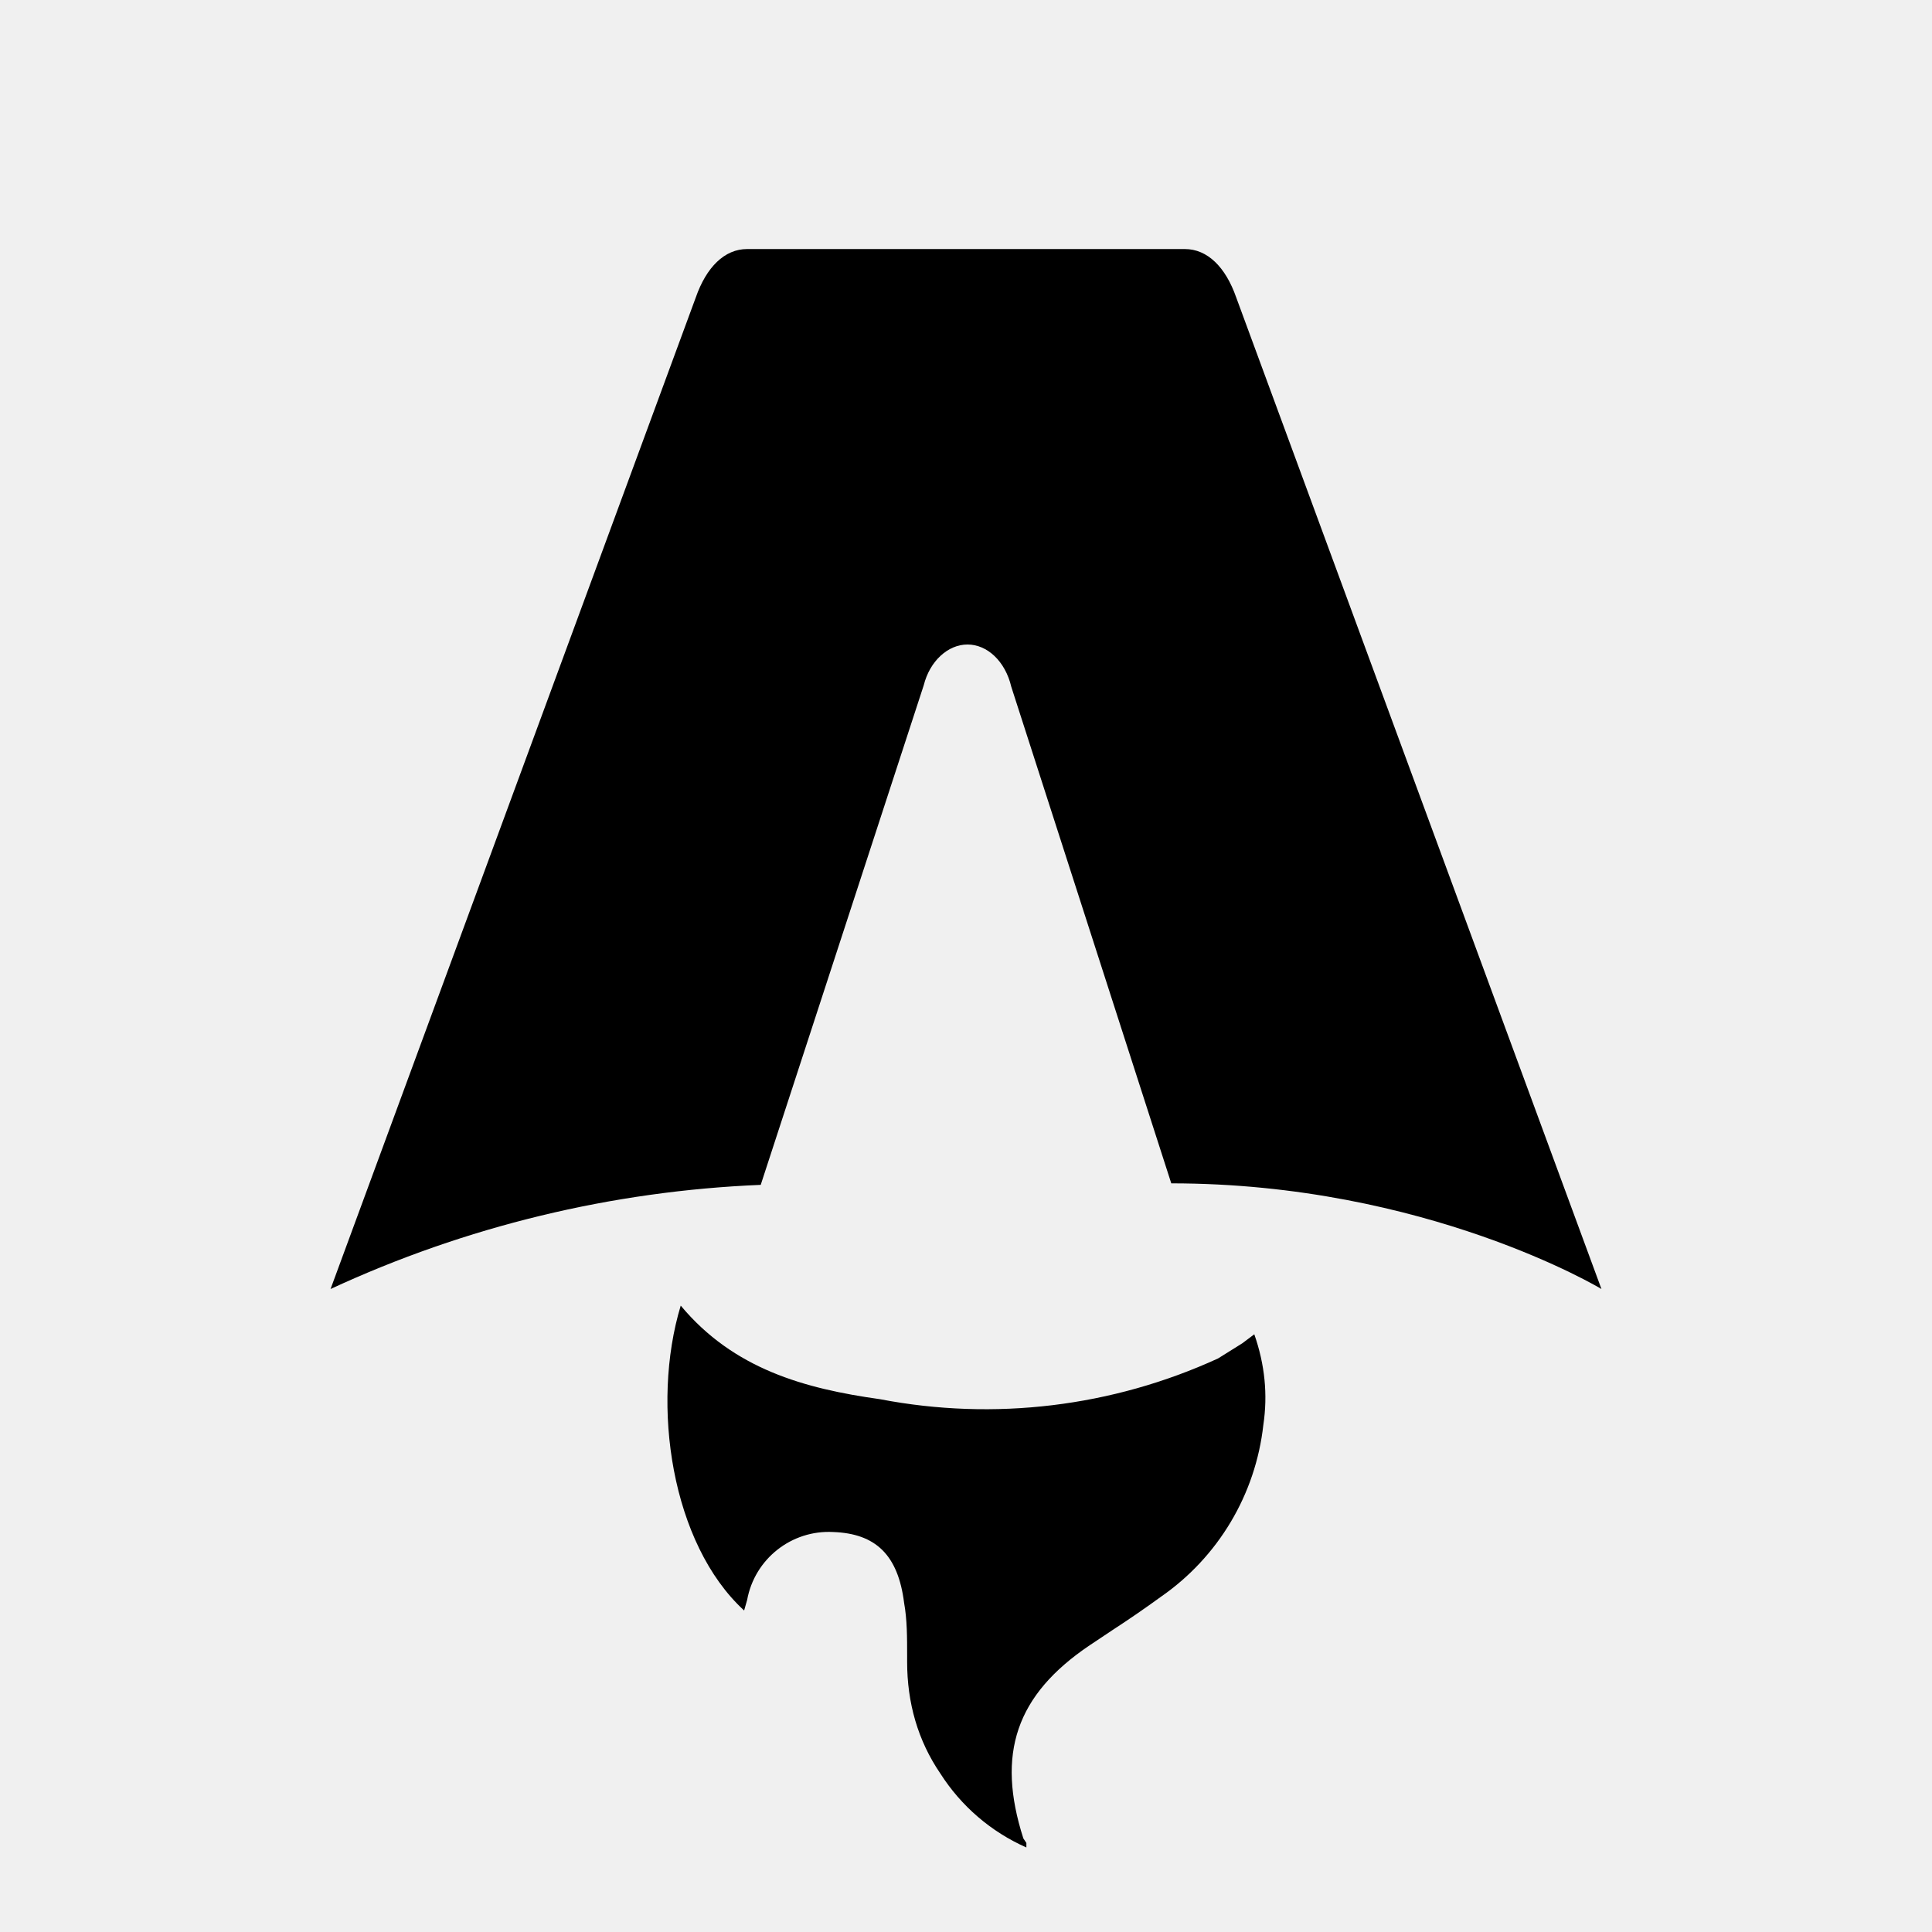
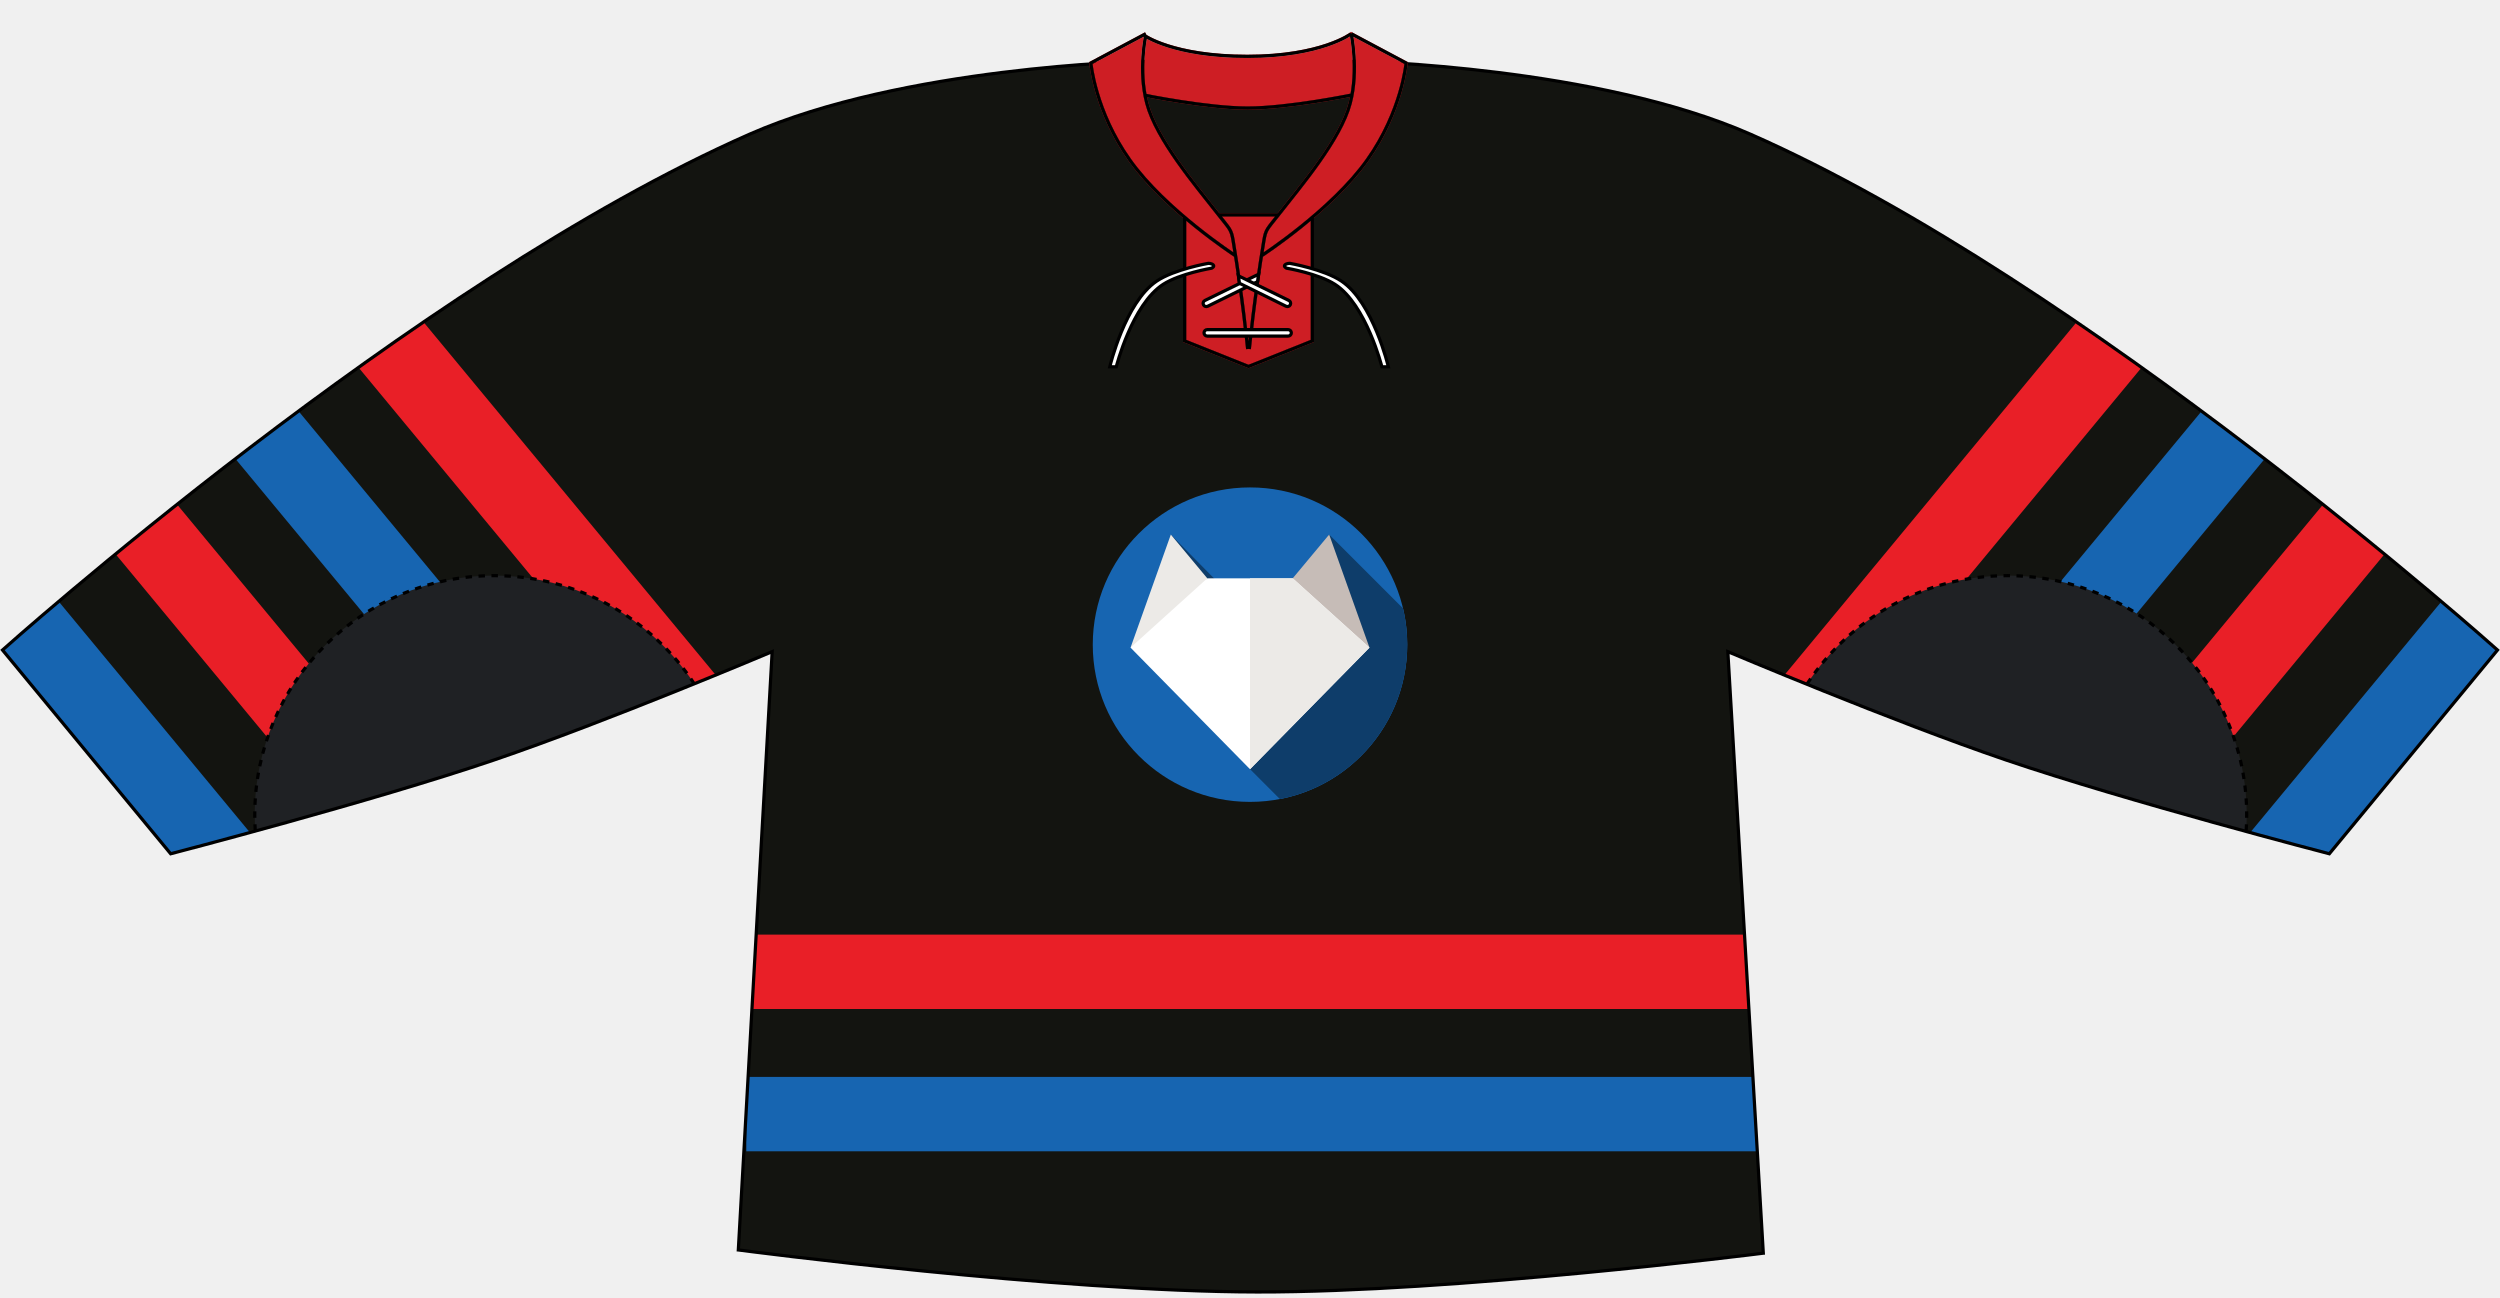
- <svg xmlns="http://www.w3.org/2000/svg" fill="none" viewBox="0 0 128 128">
-   <path d="M50.4 78.5a75.1 75.1 0 0 0-28.5 6.9l24.2-65.7c.7-2 1.9-3.2 3.4-3.2h29c1.5 0 2.7 1.2 3.4 3.2l24.2 65.7s-11.6-7-28.5-7L67 45.5c-.4-1.7-1.6-2.8-2.9-2.8-1.3 0-2.5 1.1-2.9 2.7L50.4 78.5Zm-1.1 28.2Zm-4.2-20.2c-2 6.6-.6 15.8 4.2 20.2a17.5 17.5 0 0 1 .2-.7 5.5 5.5 0 0 1 5.7-4.5c2.8.1 4.3 1.5 4.7 4.7.2 1.1.2 2.3.2 3.5v.4c0 2.7.7 5.2 2.2 7.4a13 13 0 0 0 5.7 4.9v-.3l-.2-.3c-1.8-5.6-.5-9.5 4.4-12.8l1.5-1a73 73 0 0 0 3.2-2.2 16 16 0 0 0 6.8-11.4c.3-2 .1-4-.6-6l-.8.6-1.6 1a37 37 0 0 1-22.4 2.7c-5-.7-9.7-2-13.2-6.2Z" />
-   <style>
-         path { fill: #000; }
-         @media (prefers-color-scheme: dark) {
-             path { fill: #FFF; }
-         }
-     </style>
+ <svg xmlns="http://www.w3.org/2000/svg" width="636" height="330" viewBox="0 0 636 330" fill="none">
+   <mask id="mask0_4_1493" style="mask-type:alpha" maskUnits="userSpaceOnUse" x="0" y="15" width="636" height="314">
+     <path d="M43.417 217.198L0.635 165.367C0.635 165.367 105.243 71.737 190.684 34.143C229.763 16.948 289.822 15.632 289.822 15.632H346.178C346.178 15.632 406.237 16.948 445.316 34.143C530.757 71.737 635.365 165.367 635.365 165.367L592.583 217.198C592.583 217.198 541.187 203.855 510.311 193.339C481.394 183.491 439.557 165.778 439.557 165.778L448.583 318.807C447.023 319.006 370.085 328.759 319.851 328.677C268.623 328.593 189.378 318.189 187.828 317.985L196.443 165.778C196.443 165.778 154.606 183.491 125.689 193.339C94.813 203.855 43.417 217.198 43.417 217.198Z" fill="#D9D9D9" />
+   </mask>
+   <g mask="url(#mask0_4_1493)">
+     <path d="M43.417 217.198L0.635 165.367C0.635 165.367 105.243 71.737 190.684 34.143C229.763 16.948 289.822 15.632 289.822 15.632H346.178C346.178 15.632 406.237 16.948 445.316 34.143C530.757 71.737 635.365 165.367 635.365 165.367L592.583 217.198C592.583 217.198 541.187 203.855 510.311 193.339C481.394 183.491 439.557 165.778 439.557 165.778L448.583 318.807C447.023 319.006 370.085 328.759 319.851 328.677C268.623 328.593 189.378 318.189 187.828 317.985L196.443 165.778C196.443 165.778 154.606 183.491 125.689 193.339C94.813 203.855 43.417 217.198 43.417 217.198Z" fill="#131410" />
+     <path d="M447.373 273.966H189.861V292.889H447.373V273.966Z" fill="#1765B1" />
+     <path d="M447.373 237.766H189.861V256.689H447.373V237.766Z" fill="#E91F27" />
+     <path d="M65.788 31.263L50.307 44.08L172.141 191.242L187.622 178.425L65.788 31.263Z" fill="#E91F27" />
+     <path d="M35.793 56.096L20.312 68.913L143.409 217.6L158.89 204.783L35.793 56.096Z" fill="#1765B1" />
+     <path d="M5.798 80.928L-9.683 93.745L96.864 222.442L112.345 209.626L5.798 80.928Z" fill="#E91F27" />
+     <path d="M-24.197 105.761L-39.678 118.578L76.223 258.574L91.704 245.757L-24.197 105.761Z" fill="#1765B1" />
+     <path d="M583.193 15.632L598.674 28.448L458.756 197.454L443.275 184.637L583.193 15.632Z" fill="#E91F27" />
+     <path d="M613.188 40.464L628.669 53.281L505.572 201.968L490.091 189.152L613.188 40.464Z" fill="#1765B1" />
+     <path d="M643.183 65.296L658.664 78.113L552.117 206.81L536.636 193.994L643.183 65.296Z" fill="#E91F27" />
+     <path d="M673.178 90.129L688.659 102.946L572.758 242.942L557.276 230.125L673.178 90.129Z" fill="#1765B1" />
+   </g>
+   <path d="M125.689 146.444C92.065 146.444 64.808 173.702 64.808 207.326C64.808 208.708 64.854 210.08 64.944 211.439C64.944 211.439 98.705 202.457 119.93 195.396C142.393 187.923 176.651 174.005 176.651 174.005C165.777 157.408 147.013 146.444 125.689 146.444Z" fill="#1F2124" />
+   <path d="M176.651 174.005C165.777 157.408 147.013 146.444 125.689 146.444C92.065 146.444 64.808 173.702 64.808 207.326C64.808 208.708 64.854 210.08 64.944 211.439" stroke="black" stroke-width="0.823" stroke-dasharray="1.65 1.65" />
+   <path d="M510.676 146.444C544.3 146.444 571.557 173.702 571.557 207.326C571.557 208.708 571.511 210.08 571.421 211.439C571.421 211.439 537.66 202.457 516.435 195.396C493.972 187.923 459.714 174.005 459.714 174.005C470.588 157.408 489.352 146.444 510.676 146.444Z" fill="#1F2124" />
+   <path d="M459.714 174.005C470.588 157.408 489.352 146.444 510.676 146.444C544.3 146.444 571.557 173.702 571.557 207.326C571.557 208.708 571.511 210.08 571.421 211.439" stroke="black" stroke-width="0.823" stroke-dasharray="1.65 1.65" />
+   <path d="M187.828 317.985L196.443 165.778C196.443 165.778 154.606 183.491 125.689 193.339C94.813 203.855 43.417 217.198 43.417 217.198L0.635 165.367C0.635 165.367 105.243 71.737 190.684 34.143C229.763 16.948 289.822 15.632 289.822 15.632H346.178C346.178 15.632 406.237 16.948 445.316 34.143C530.757 71.737 635.365 165.367 635.365 165.367L592.583 217.198C592.583 217.198 541.187 203.855 510.311 193.339C481.394 183.491 439.557 165.778 439.557 165.778L448.583 318.807M187.828 317.985L187.804 318.393M187.828 317.985C187.812 317.983 187.804 317.982 187.804 317.982M187.828 317.985C189.378 318.189 268.623 328.593 319.851 328.677C370.085 328.759 447.023 319.006 448.583 318.807M448.583 318.807L448.607 319.216M448.583 318.807C448.599 318.805 448.607 318.804 448.607 318.804" stroke="black" stroke-width="0.823" />
+   <path fill-rule="evenodd" clip-rule="evenodd" d="M343.699 8.09L358.159 15.79L358.134 16.062L357.725 16.025C358.134 16.062 358.134 16.062 358.134 16.062L358.134 16.063L358.134 16.065L358.133 16.073L358.131 16.102C358.128 16.126 358.124 16.163 358.119 16.211C358.109 16.306 358.092 16.447 358.068 16.63C358.021 16.995 357.943 17.529 357.822 18.207C357.58 19.564 357.165 21.499 356.475 23.822C355.095 28.467 352.609 34.67 348.187 40.901C344.407 46.229 339.139 51.331 334.277 55.474V87.014L317.69 93.649L317.67 93.699L317.617 93.678L317.564 93.699L317.544 93.649L300.957 87.014V55.474C296.095 51.331 290.827 46.229 287.046 40.901C282.625 34.67 280.139 28.467 278.759 23.822C278.069 21.499 277.654 19.564 277.412 18.207C277.291 17.529 277.213 16.995 277.166 16.63C277.142 16.447 277.125 16.306 277.115 16.211C277.11 16.163 277.106 16.126 277.103 16.102L277.101 16.073L277.1 16.065L277.1 16.063C277.1 16.063 277.1 16.062 277.509 16.025L277.1 16.062L277.075 15.79L291.302 8.214L291.649 8.866C291.65 8.867 291.651 8.867 291.652 8.868C291.881 9.008 292.232 9.212 292.714 9.457C293.678 9.949 295.166 10.609 297.243 11.27C301.396 12.594 307.911 13.925 317.312 13.925C326.71 13.925 333.272 12.492 337.474 11.067C339.575 10.355 341.087 9.644 342.069 9.115C342.561 8.85 342.92 8.631 343.154 8.479C343.271 8.403 343.357 8.345 343.412 8.305C343.44 8.286 343.46 8.271 343.473 8.262L343.486 8.252L343.489 8.25L343.699 8.09ZM343.452 9.264C343.208 9.418 342.879 9.613 342.46 9.839C341.437 10.39 339.883 11.119 337.738 11.846C333.447 13.301 326.796 14.748 317.312 14.748C307.833 14.748 301.233 13.405 296.993 12.054C294.873 11.379 293.344 10.702 292.34 10.191C292.114 10.075 291.914 9.968 291.741 9.872C291.706 10.065 291.667 10.292 291.626 10.549C291.476 11.489 291.3 12.834 291.193 14.444C291.017 17.092 291.03 20.448 291.655 23.903C291.723 23.916 291.796 23.931 291.877 23.946C292.337 24.036 293.006 24.164 293.84 24.318C295.51 24.626 297.842 25.037 300.492 25.448C305.798 26.27 312.353 27.088 317.411 27.088C322.469 27.088 329.025 26.27 334.33 25.448C336.98 25.037 339.312 24.626 340.982 24.318C341.817 24.164 342.486 24.036 342.946 23.946C343.176 23.901 343.354 23.866 343.474 23.842L343.592 23.819C344.204 20.362 344.216 16.952 344.041 14.237C343.934 12.575 343.757 11.179 343.607 10.199C343.55 9.823 343.496 9.509 343.452 9.264ZM343.424 24.691C343.333 24.709 343.225 24.73 343.104 24.754C342.641 24.844 341.969 24.973 341.131 25.128C339.456 25.436 337.116 25.849 334.456 26.261C329.144 27.084 322.536 27.911 317.411 27.911C312.286 27.911 305.678 27.084 300.366 26.261C297.707 25.849 295.367 25.436 293.691 25.128C292.916 24.985 292.283 24.863 291.826 24.775C291.924 25.236 292.032 25.699 292.154 26.161C293.349 30.709 296.45 35.935 299.993 40.96C302.662 44.744 305.559 48.385 308.048 51.512C308.812 52.473 309.538 53.385 310.207 54.238H325.027C325.696 53.385 326.422 52.473 327.186 51.512C329.675 48.385 332.572 44.744 335.241 40.96C338.784 35.935 341.885 30.709 343.08 26.161C343.208 25.672 343.323 25.182 343.424 24.691ZM324.379 55.061H310.855C311.082 55.347 311.291 55.609 311.485 55.851C312.233 56.787 312.745 57.426 313.105 58.012C313.652 58.903 313.87 59.692 314.115 61.164C315.35 68.576 316.276 75.472 316.894 80.515C317.203 83.037 317.434 85.096 317.589 86.524C317.599 86.614 317.608 86.701 317.617 86.785C317.626 86.701 317.635 86.614 317.645 86.524C317.799 85.096 318.031 83.037 318.34 80.515C318.957 75.472 319.884 68.576 321.119 61.164C321.364 59.692 321.581 58.903 322.129 58.012C322.489 57.426 323 56.787 323.749 55.851C323.943 55.609 324.152 55.347 324.379 55.061ZM317.617 88.772C317.564 88.778 317.496 88.784 317.411 88.792C317.002 88.832 317.002 88.832 317.002 88.832L316.998 88.796L316.987 88.686C316.981 88.626 316.974 88.547 316.964 88.45C316.958 88.392 316.951 88.328 316.944 88.257C316.906 87.88 316.848 87.325 316.771 86.613C316.617 85.187 316.386 83.133 316.077 80.615C315.571 76.482 314.857 71.103 313.936 65.216C313.896 65.278 313.896 65.278 313.896 65.278L313.895 65.278L313.892 65.276L313.882 65.269L313.843 65.244C313.809 65.221 313.758 65.188 313.692 65.144C313.559 65.055 313.364 64.925 313.112 64.754C312.608 64.413 311.879 63.911 310.977 63.27C309.172 61.987 306.671 60.144 303.887 57.901C303.2 57.347 302.495 56.77 301.78 56.169V86.457L317.617 92.792L333.454 86.457V56.169C332.738 56.77 332.034 57.347 331.347 57.901C328.563 60.144 326.062 61.987 324.257 63.27C323.355 63.911 322.626 64.413 322.122 64.754C321.87 64.925 321.675 65.055 321.542 65.144C321.475 65.188 321.425 65.221 321.391 65.244L321.352 65.269L321.342 65.276L321.339 65.278L321.338 65.278C321.338 65.278 321.338 65.278 321.298 65.216C320.376 71.103 319.663 76.482 319.157 80.615C318.848 83.133 318.617 85.187 318.463 86.613C318.386 87.325 318.328 87.88 318.29 88.257C318.27 88.446 318.256 88.59 318.246 88.686L318.236 88.796L318.232 88.832C318.232 88.832 318.232 88.832 317.823 88.792C317.738 88.784 317.67 88.778 317.617 88.772ZM321.457 64.211C321.52 64.168 321.588 64.123 321.66 64.073C322.16 63.735 322.883 63.237 323.78 62.599C325.575 61.324 328.062 59.491 330.831 57.26C336.375 52.794 343.024 46.755 347.516 40.425C351.874 34.285 354.325 28.169 355.686 23.588C356.367 21.298 356.774 19.393 357.012 18.063C357.13 17.398 357.206 16.877 357.253 16.523C357.266 16.42 357.277 16.332 357.286 16.258L344.302 9.343C344.338 9.552 344.378 9.797 344.421 10.075C344.573 11.074 344.753 12.494 344.862 14.184C345.08 17.56 345.016 22.03 343.876 26.37C342.641 31.07 339.464 36.398 335.913 41.434C333.229 45.24 330.309 48.909 327.818 52.039C327.01 53.055 326.247 54.014 325.551 54.903C325.084 55.5 324.687 55.995 324.348 56.42C323.626 57.322 323.163 57.902 322.83 58.443C322.366 59.197 322.17 59.861 321.931 61.299C321.767 62.28 321.609 63.251 321.457 64.211ZM313.777 64.211C313.625 63.251 313.467 62.28 313.303 61.299C313.064 59.861 312.868 59.197 312.404 58.443C312.071 57.902 311.608 57.322 310.886 56.42C310.546 55.995 310.15 55.5 309.683 54.903C308.987 54.014 308.224 53.055 307.415 52.039C304.925 48.909 302.005 45.24 299.321 41.434C295.77 36.398 292.593 31.07 291.358 26.37C290.218 22.031 290.154 17.664 290.372 14.389C290.481 12.75 290.661 11.38 290.814 10.419C290.879 10.008 290.94 9.671 290.988 9.42C290.971 9.409 290.956 9.399 290.942 9.39C290.926 9.379 290.911 9.369 290.899 9.361L277.948 16.258C277.957 16.332 277.968 16.42 277.981 16.523C278.028 16.877 278.104 17.398 278.222 18.063C278.46 19.393 278.867 21.298 279.548 23.588C280.909 28.169 283.36 34.285 287.717 40.425C292.209 46.755 298.859 52.794 304.403 57.26C307.172 59.491 309.659 61.324 311.453 62.599C312.351 63.237 313.074 63.735 313.573 64.073C313.646 64.123 313.714 64.168 313.777 64.211Z" fill="#CE1E24" />
+   <path d="M313.303 61.299C313.467 62.28 313.625 63.251 313.777 64.211C313.714 64.168 313.646 64.123 313.573 64.073C313.074 63.735 312.351 63.237 311.453 62.599C309.659 61.324 307.172 59.491 304.403 57.26C298.859 52.794 292.209 46.755 287.717 40.425C283.36 34.285 280.909 28.169 279.548 23.588C278.867 21.298 278.46 19.393 278.222 18.063C278.104 17.398 278.028 16.877 277.981 16.523C277.968 16.42 277.957 16.332 277.948 16.258L290.899 9.361C290.911 9.369 290.926 9.379 290.942 9.39L290.988 9.42C290.94 9.671 290.879 10.008 290.814 10.419C290.661 11.38 290.481 12.75 290.372 14.389C290.154 17.664 290.218 22.031 291.358 26.37C292.593 31.07 295.77 36.398 299.321 41.434C302.005 45.24 304.925 48.909 307.415 52.039C308.224 53.055 308.987 54.014 309.683 54.903C310.15 55.5 310.546 55.995 310.886 56.42C311.608 57.322 312.071 57.902 312.404 58.443C312.868 59.197 313.064 59.861 313.303 61.299Z" fill="#CE1E24" />
+   <path d="M342.46 9.839C342.879 9.613 343.208 9.418 343.452 9.264C343.496 9.509 343.55 9.823 343.607 10.199C343.757 11.179 343.934 12.575 344.041 14.237C344.216 16.952 344.204 20.362 343.592 23.819L343.474 23.842C343.354 23.866 343.176 23.901 342.946 23.946C342.486 24.036 341.817 24.164 340.982 24.318C339.312 24.626 336.98 25.037 334.33 25.448C329.025 26.27 322.469 27.088 317.411 27.088C312.353 27.088 305.798 26.27 300.492 25.448C297.842 25.037 295.51 24.626 293.84 24.318C293.006 24.164 292.337 24.036 291.877 23.946L291.655 23.903C291.03 20.448 291.017 17.092 291.193 14.444C291.3 12.834 291.476 11.489 291.626 10.549C291.667 10.292 291.706 10.065 291.741 9.872C291.914 9.968 292.114 10.075 292.34 10.191C293.344 10.702 294.873 11.379 296.993 12.054C301.233 13.405 307.833 14.748 317.312 14.748C326.796 14.748 333.447 13.301 337.738 11.846C339.883 11.119 341.437 10.39 342.46 9.839Z" fill="#CE1E24" />
+   <path d="M321.66 64.073C321.588 64.123 321.52 64.168 321.457 64.211C321.609 63.251 321.767 62.28 321.931 61.299C322.17 59.861 322.366 59.197 322.83 58.443C323.163 57.902 323.626 57.322 324.348 56.42C324.687 55.995 325.084 55.5 325.551 54.903C326.247 54.014 327.01 53.055 327.818 52.039C330.309 48.909 333.229 45.24 335.913 41.434C339.464 36.398 342.641 31.07 343.876 26.37C345.016 22.03 345.08 17.56 344.862 14.184C344.753 12.494 344.573 11.074 344.421 10.075C344.378 9.797 344.338 9.552 344.302 9.343L357.286 16.258C357.277 16.332 357.266 16.42 357.253 16.523C357.206 16.877 357.13 17.398 357.012 18.063C356.774 19.393 356.367 21.298 355.686 23.588C354.325 28.169 351.874 34.285 347.516 40.425C343.024 46.755 336.375 52.794 330.831 57.26C328.062 59.491 325.575 61.324 323.78 62.599C322.883 63.237 322.16 63.735 321.66 64.073Z" fill="#CE1E24" />
+   <path d="M317.411 88.792L317.617 88.772L317.823 88.792C318.232 88.832 318.232 88.832 318.232 88.832L318.236 88.796L318.246 88.686C318.256 88.59 318.27 88.446 318.29 88.257C318.328 87.88 318.386 87.325 318.463 86.613C318.617 85.187 318.848 83.133 319.157 80.615C319.663 76.482 320.376 71.103 321.298 65.216C321.338 65.278 321.338 65.278 321.338 65.278L321.339 65.278L321.342 65.276L321.352 65.269L321.391 65.244C321.425 65.221 321.475 65.188 321.542 65.144C321.675 65.055 321.87 64.925 322.122 64.754C322.626 64.413 323.355 63.911 324.257 63.27C326.062 61.987 328.563 60.144 331.347 57.901C332.034 57.347 332.738 56.77 333.454 56.169V86.457L317.617 92.792L301.78 86.457V56.169C302.495 56.77 303.2 57.347 303.887 57.901C306.671 60.144 309.172 61.987 310.977 63.27C311.879 63.911 312.608 64.413 313.112 64.754C313.364 64.925 313.559 65.055 313.692 65.144C313.758 65.188 313.809 65.221 313.843 65.244L313.882 65.269L313.892 65.276L313.895 65.278L313.896 65.278C313.896 65.278 313.896 65.278 313.936 65.216C314.857 71.103 315.571 76.482 316.077 80.615C316.386 83.133 316.617 85.187 316.771 86.613C316.848 87.325 316.906 87.88 316.944 88.257L316.964 88.45L316.987 88.686L316.998 88.796L317.002 88.832C317.002 88.832 317.002 88.832 317.411 88.792Z" fill="#CE1E24" />
+   <path d="M310.855 55.061H324.379C324.152 55.347 323.943 55.609 323.749 55.851C323 56.787 322.489 57.426 322.129 58.012C321.581 58.903 321.364 59.692 321.119 61.164C319.884 68.576 318.957 75.472 318.34 80.515C318.031 83.037 317.799 85.096 317.645 86.524L317.617 86.785L317.589 86.524C317.434 85.096 317.203 83.037 316.894 80.515C316.276 75.472 315.35 68.576 314.115 61.164C313.87 59.692 313.652 58.903 313.105 58.012C312.745 57.426 312.233 56.787 311.485 55.851C311.291 55.609 311.082 55.347 310.855 55.061Z" fill="#CE1E24" />
+   <path d="M310.007 54.65H325.227M310.007 54.65C304.312 47.372 294.186 35.514 291.756 26.266C289.507 17.704 291.495 8.989 291.495 8.989M310.007 54.65C312.883 58.325 313.224 58.322 313.709 61.231C316.177 76.04 317.411 88.792 317.411 88.792M325.227 54.65C330.922 47.372 341.048 35.514 343.478 26.266C345.727 17.704 343.738 8.577 343.738 8.577M325.227 54.65C322.351 58.325 322.01 58.322 321.525 61.231C319.057 76.04 317.823 88.792 317.823 88.792M291.084 24.209C291.084 24.209 307.228 27.5 317.411 27.5C327.594 27.5 343.738 24.209 343.738 24.209M291.084 8.989C291.084 8.989 298.431 14.336 317.312 14.336C336.194 14.336 343.738 8.577 343.738 8.577M343.738 8.577L357.725 16.026C357.725 16.026 356.632 28.292 347.852 40.663C338.802 53.415 321.113 64.933 321.113 64.933M291.495 8.577L277.509 16.026C277.509 16.026 278.602 28.292 287.382 40.663C296.432 53.415 314.12 64.933 314.12 64.933M333.866 55.472V86.736L317.411 93.317M301.368 55.472V86.736L317.823 93.317" stroke="black" stroke-width="0.823" />
+   <path d="M295.905 72.338C300.173 69.582 308.246 68.224 308.246 68.224C308.246 68.224 309.069 67.813 308.657 67.402C308.246 66.99 307.423 66.99 307.423 66.99C307.423 66.99 298.771 68.483 294.26 71.515C286.205 76.93 282.33 93.317 282.33 93.317H283.976C283.976 93.317 287.988 77.451 295.905 72.338Z" fill="white" stroke="black" stroke-width="0.823" />
+   <path d="M339.625 72.338C335.357 69.582 327.284 68.224 327.284 68.224C327.284 68.224 326.461 67.813 326.873 67.402C327.284 66.99 328.107 66.99 328.107 66.99C328.107 66.99 336.759 68.483 341.27 71.515C349.325 76.93 353.2 93.317 353.2 93.317H351.554C351.554 93.317 347.542 77.451 339.625 72.338Z" fill="white" stroke="black" stroke-width="0.823" />
+   <rect x="306.304" y="83.856" width="22.213" height="1.645" rx="0.823" fill="white" stroke="black" stroke-width="0.823" />
+   <path d="M319.914 71.654L320.185 69.758L306.53 76.437C306.118 76.638 305.951 77.138 306.159 77.546C306.363 77.946 306.851 78.108 307.253 77.909L319.914 71.654Z" fill="white" stroke="black" stroke-width="0.823" />
+   <path d="M315.32 72.065L315.049 70.169L327.883 76.438C328.294 76.639 328.461 77.138 328.253 77.546C328.05 77.946 327.562 78.108 327.16 77.91L315.32 72.065Z" fill="white" stroke="black" stroke-width="0.823" />
+   <g clip-path="url(#clip0_4_1493)">
+     <path d="M318 204C340.091 204 358 186.091 358 164C358 141.909 340.091 124 318 124C295.909 124 278 141.909 278 164C278 186.091 295.909 204 318 204Z" fill="#1765B1" />
+     <path d="M330.427 149.462L310.013 148.32L297.86 135.99L318 195.685L318.01 195.675L325.601 203.279C344.058 199.728 358 183.492 358 164C358 160.828 357.631 157.742 356.933 154.783L338.14 135.99L330.427 149.462Z" fill="#1765B1" />
+     <path d="M330.427 149.462L310.013 148.32L297.86 135.99L318 195.685L318.01 195.675L325.601 203.279C344.058 199.728 358 183.492 358 164C358 160.828 357.631 157.742 356.933 154.783L338.14 135.99L330.427 149.462Z" fill="black" fill-opacity="0.4" />
+     <path d="M338.14 135.99L328.868 147.124L335.704 160.231L348.392 164.755L338.14 135.99Z" fill="#C6BCB7" />
+     <path d="M297.86 135.99L307.132 147.124L300.296 160.231L287.608 164.755L297.86 135.99Z" fill="#ECEAE7" />
+     <path d="M328.868 147.125H307.132L287.608 164.755L318 195.685L348.392 164.755L328.868 147.125Z" fill="white" />
+     <path d="M348.392 164.755L318 195.684V147.125H328.867L348.392 164.755Z" fill="#ECEAE7" />
+   </g>
+   <defs>
+     <clipPath id="clip0_4_1493">
+       <rect width="80" height="80" fill="white" transform="translate(278 124)" />
+     </clipPath>
+   </defs>
</svg>
